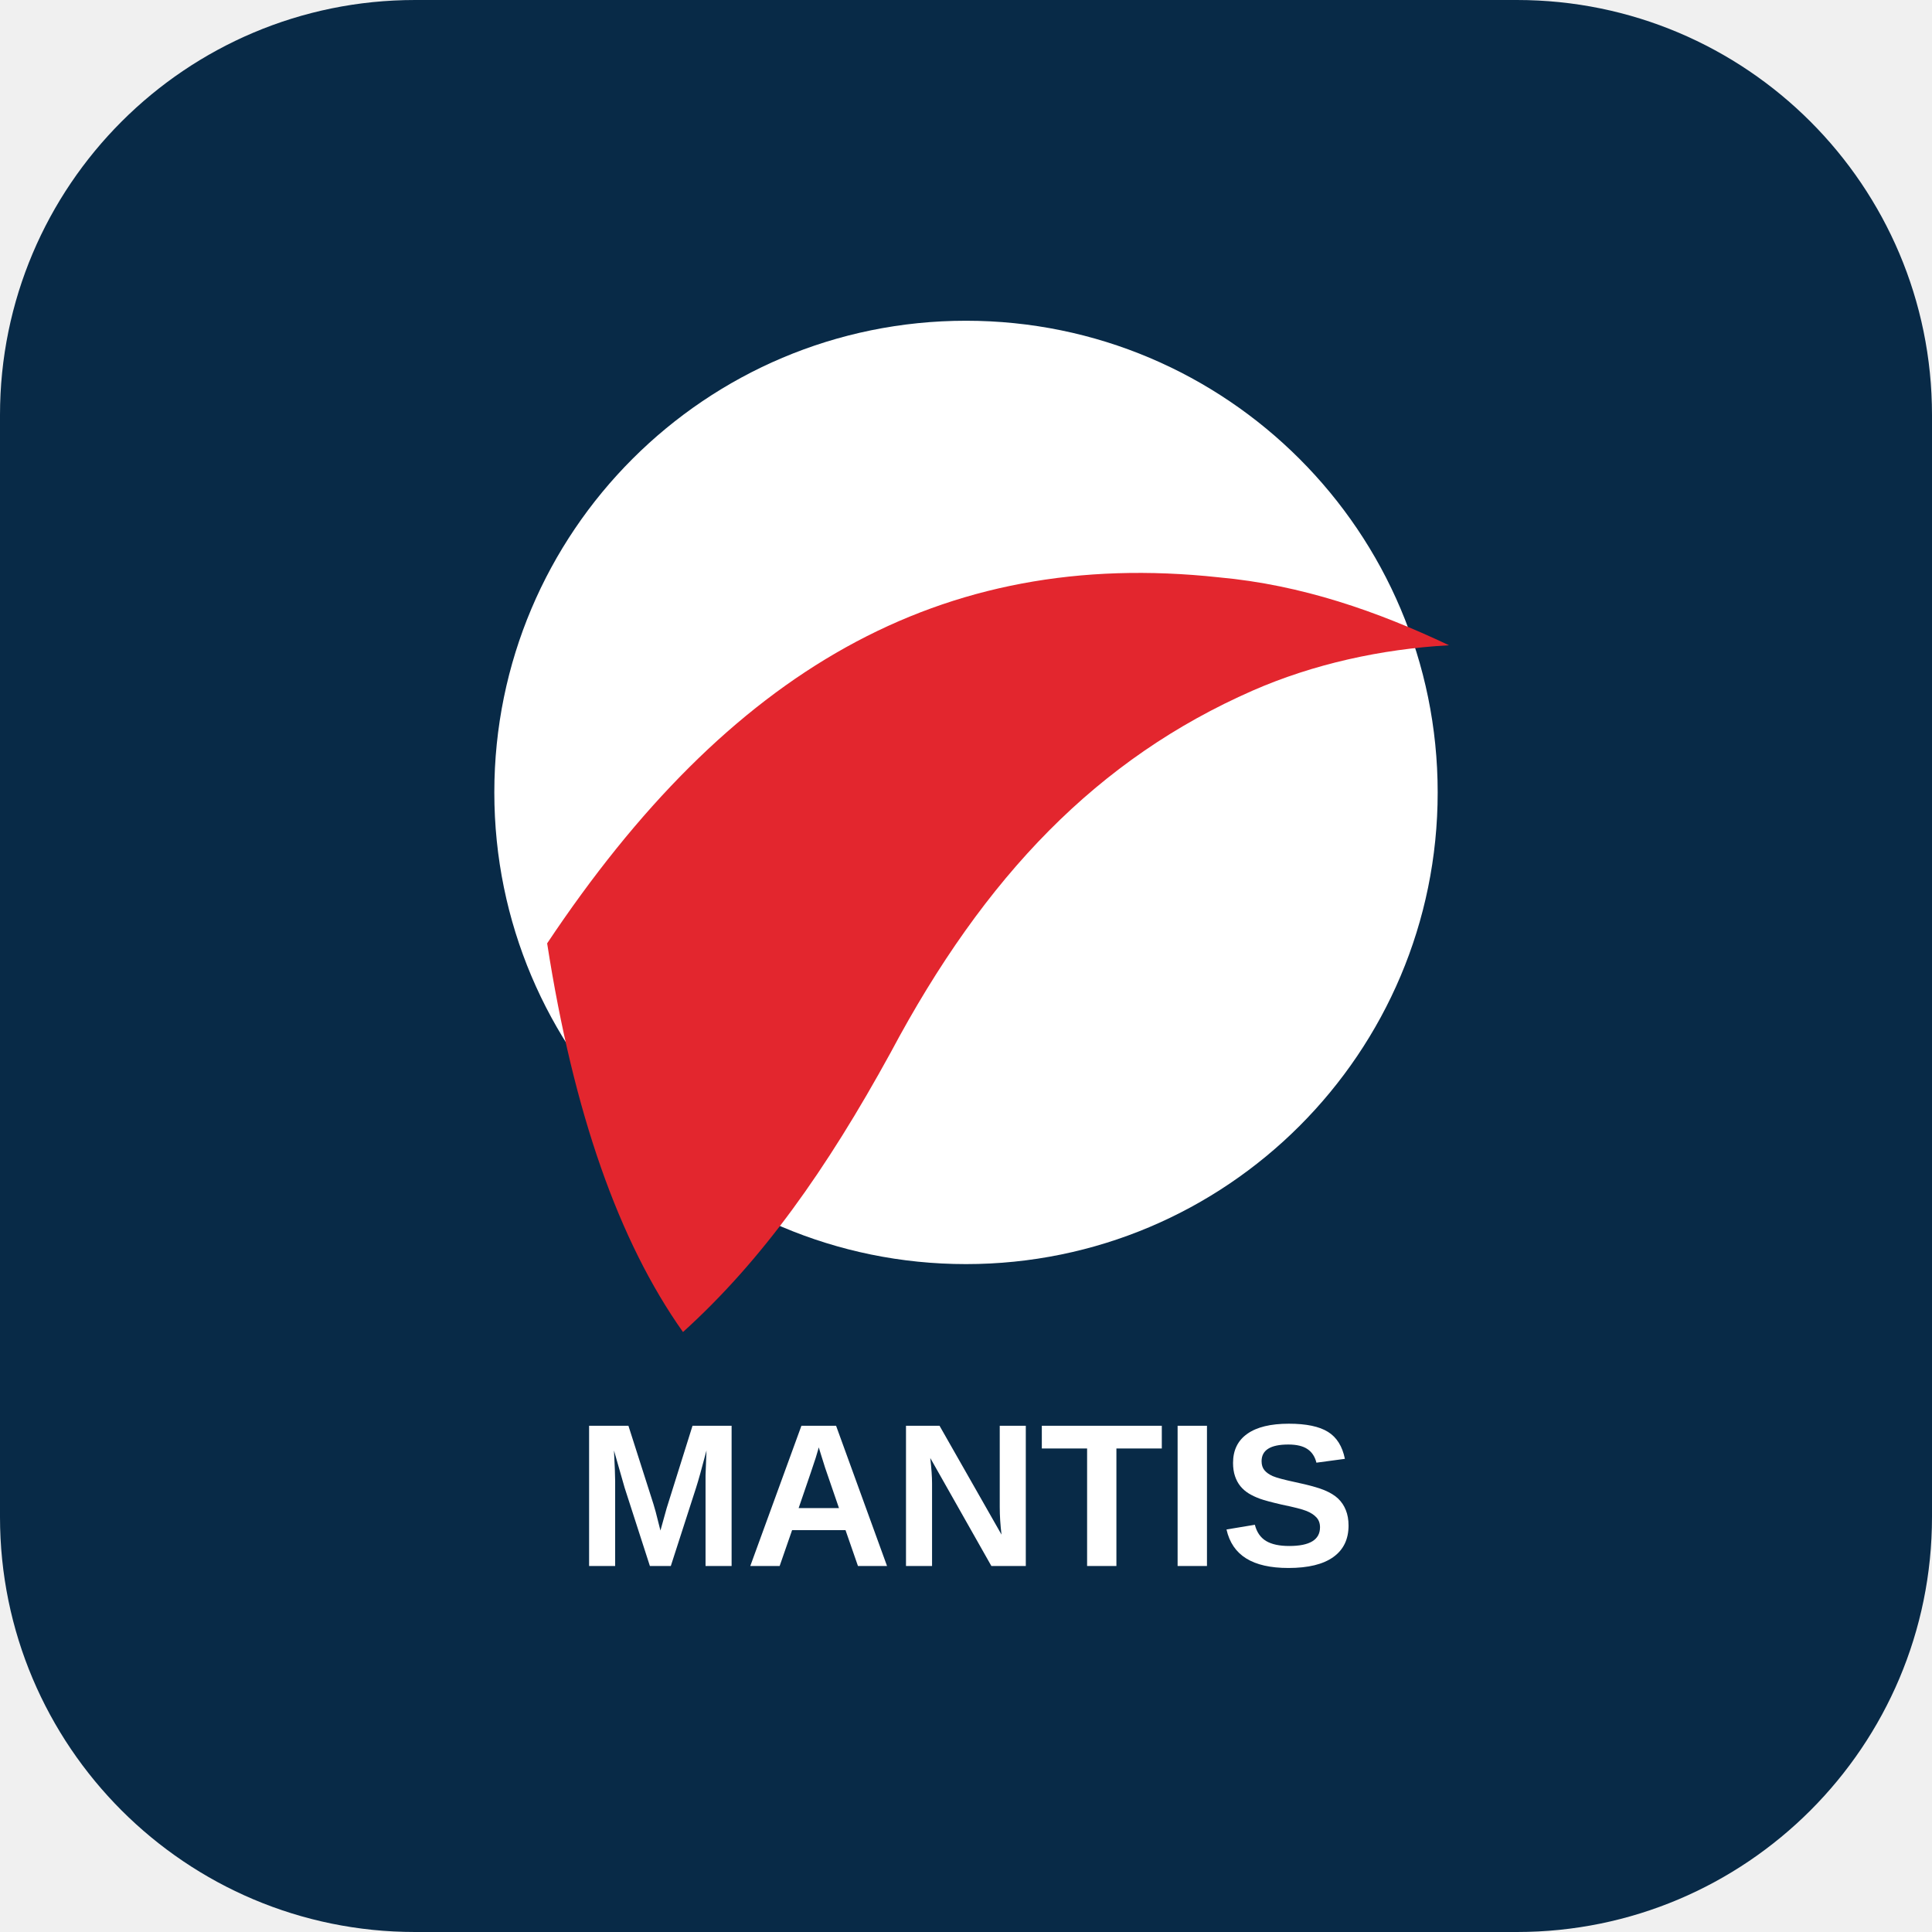
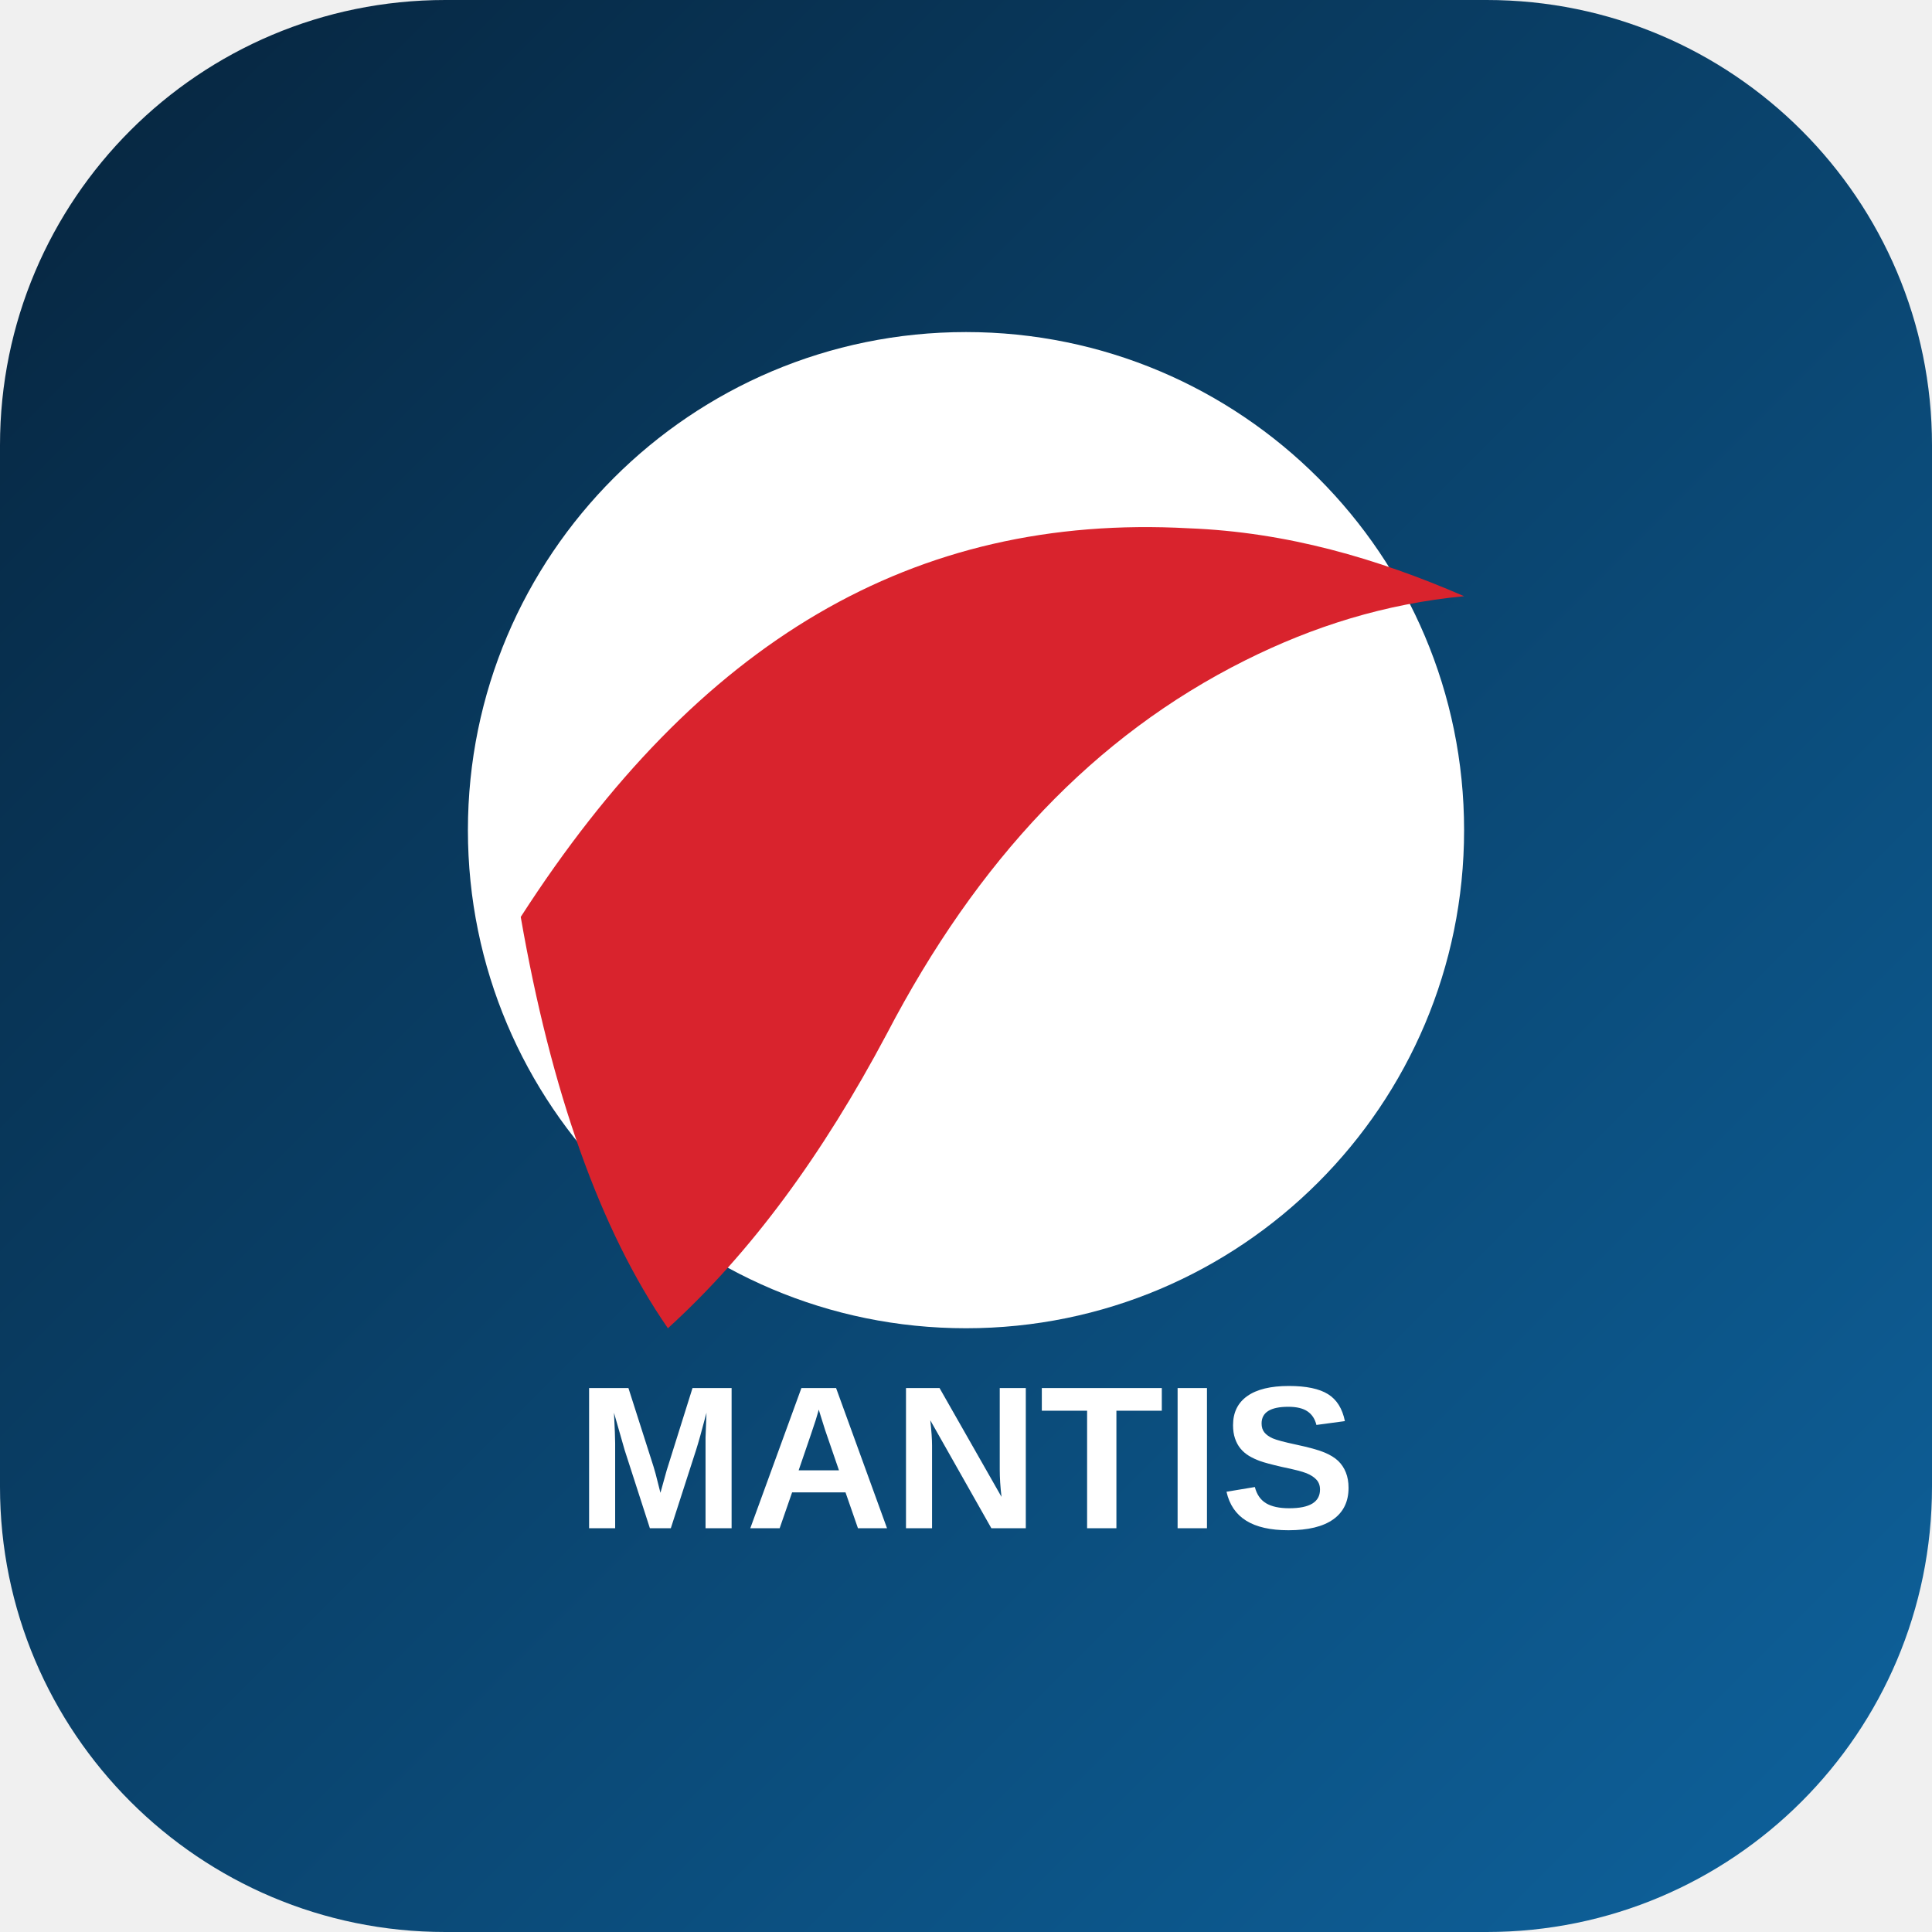
<svg xmlns="http://www.w3.org/2000/svg" viewBox="0 0 512 512">
-   <rect width="512" height="512" rx="110" fill="#082a47" />
-   <circle cx="256" cy="210" r="125" fill="#fff" />
-   <path d="M145 250c48-72 104-105 178-97 22 2 42 9 61 18-18 1-36 5-52 12-41 18-71 49-96 96-17 31-34 55-55 74-17-24-29-58-36-103z" fill="#e3262e" />
-   <text x="256" y="415" text-anchor="middle" font-family="Arial,sans-serif" font-size="54" font-weight="700" fill="#fff">MANTIS</text>
+   <defs>
+     <linearGradient id="g" x1="0" y1="0" x2="1" y2="1">
+       <stop stop-color="#06243d" />
+       <stop offset="1" stop-color="#0e639e" />
+     </linearGradient>
+   </defs>
+   <rect width="512" height="512" rx="118" fill="url(#g)" />
+   <circle cx="256" cy="220" r="132" fill="#fff" />
+   <path d="M138 243c47-73 104-107 177-103 26 1 50 8 73 18-21 2-40 8-58 17-40 20-71 53-95 99-17 32-36 58-58 78-18-26-31-63-39-109z" fill="#d9232d" />
+   <text x="256" y="405" text-anchor="middle" font-family="Arial" font-size="54" font-weight="800" fill="#fff">MANTIS</text>
</svg>
